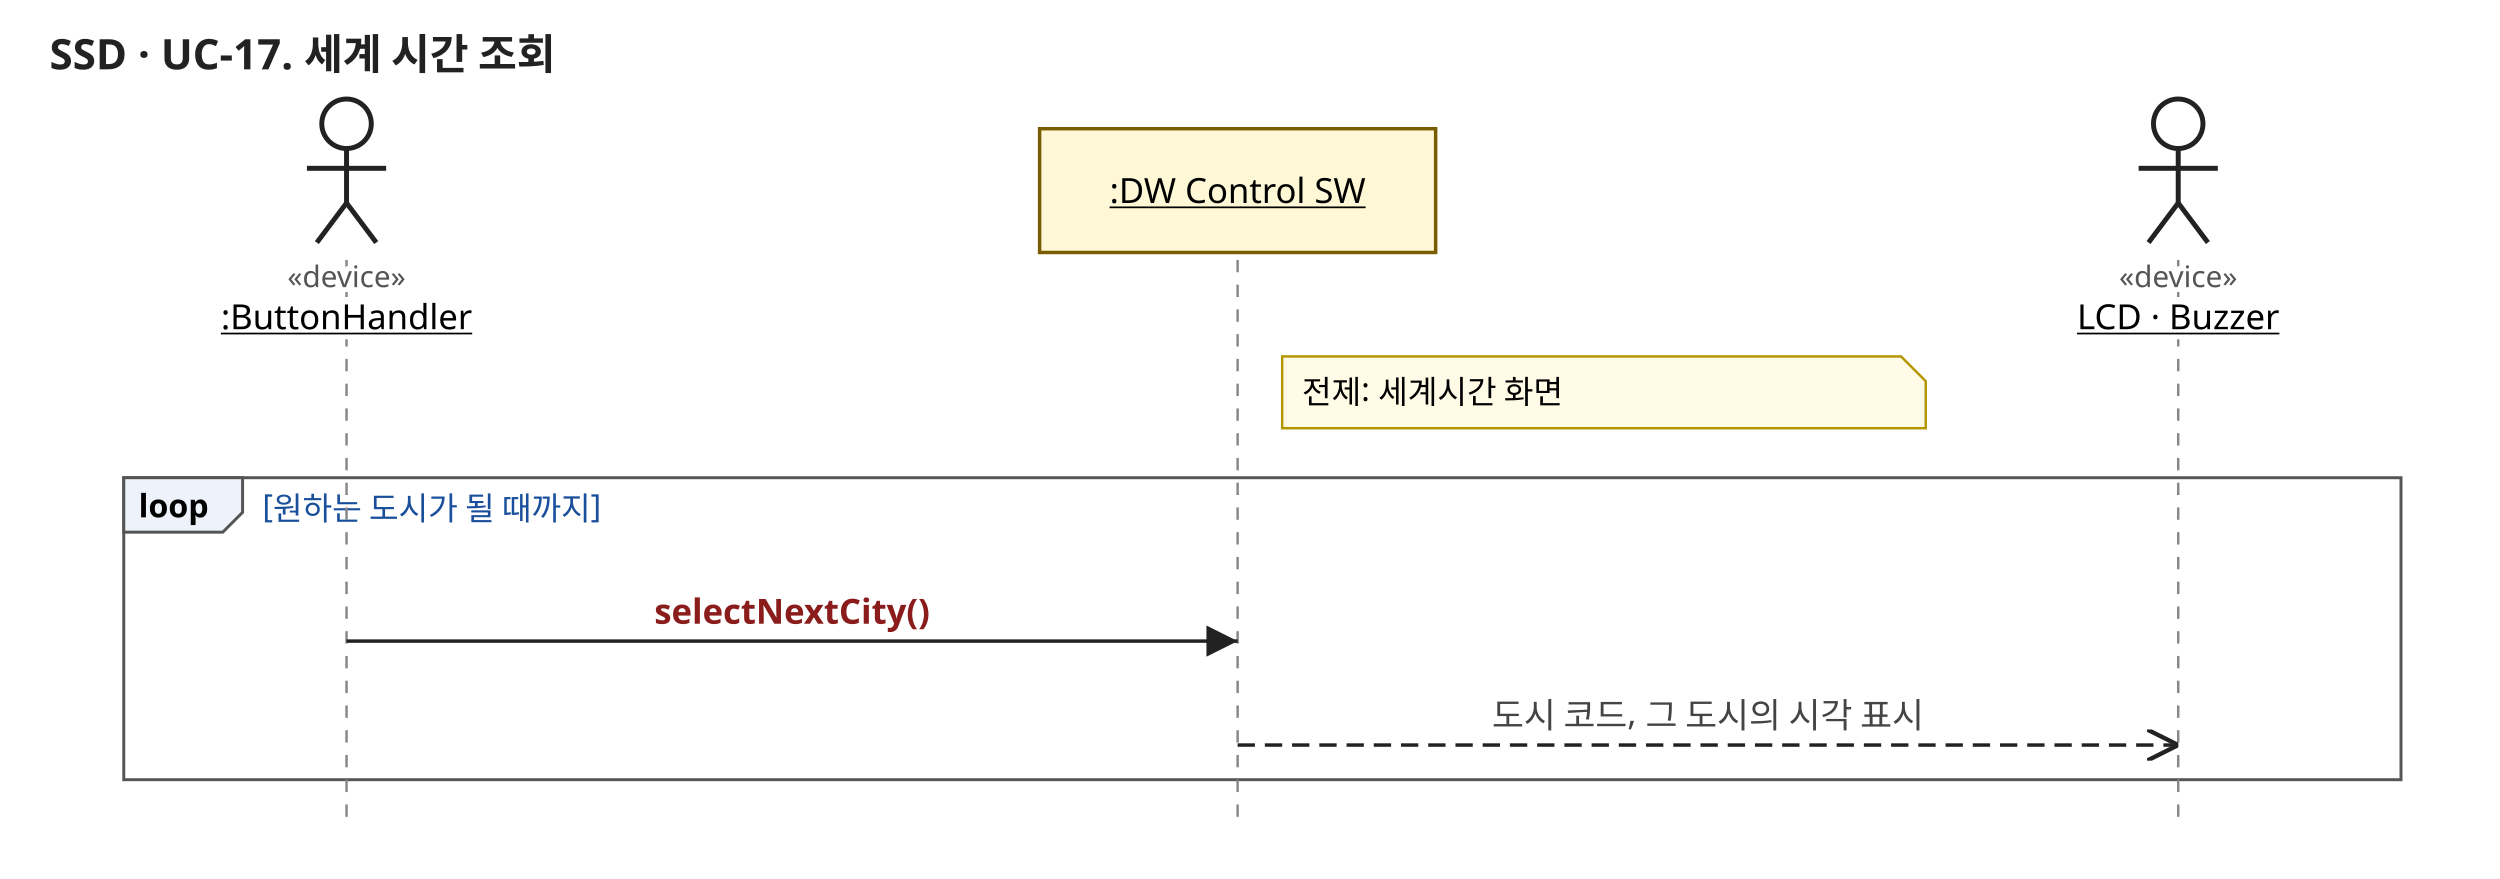
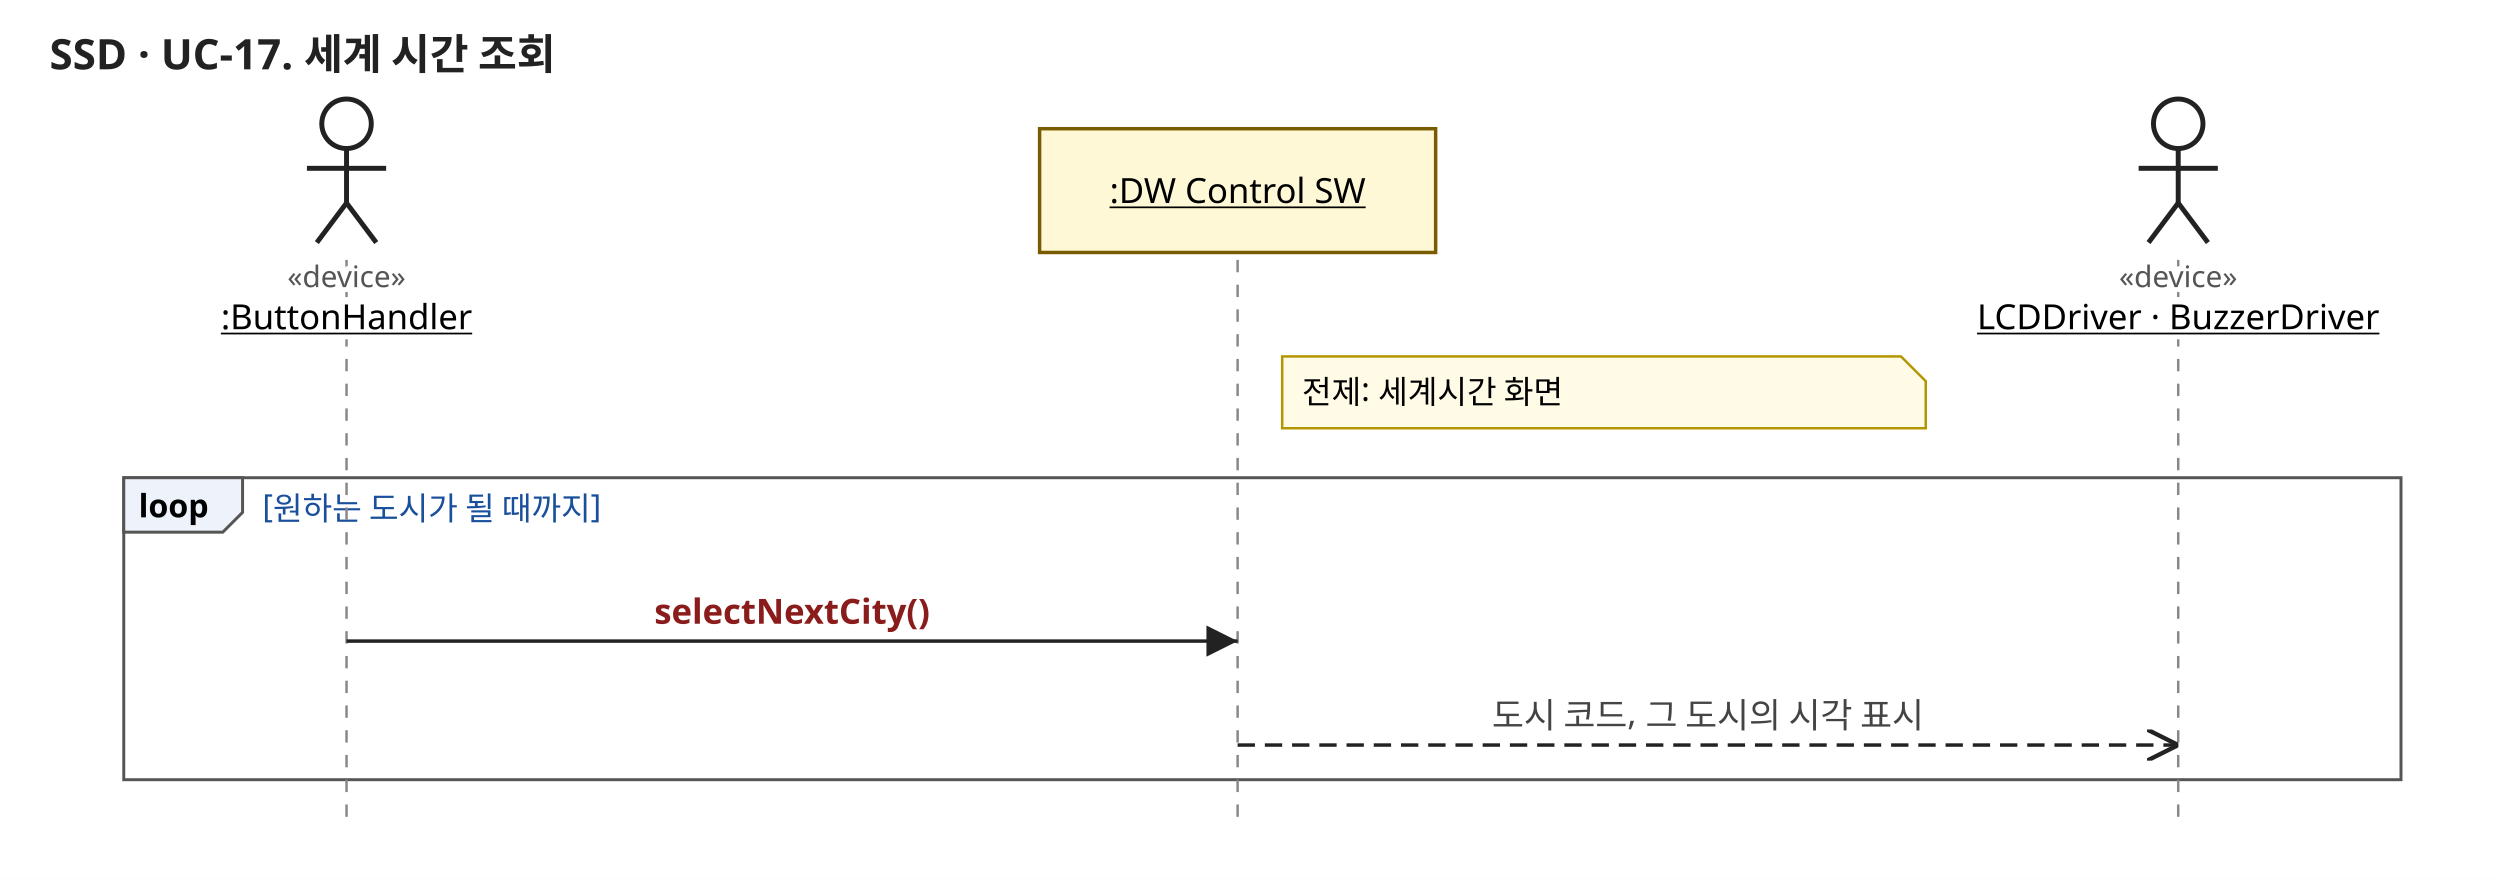
<svg xmlns="http://www.w3.org/2000/svg" width="1010" height="355" viewBox="0 0 1010 355" font-family="Malgun Gothic, Apple SD Gothic Neo, Noto Sans KR, WenQuanYi Zen Hei, sans-serif">
  <defs>
    <marker id="fill" viewBox="0 0 10 10" refX="10" refY="5" markerWidth="9" markerHeight="9" orient="auto">
      <path d="M0,0 L10,5 L0,10 z" fill="#222" />
    </marker>
    <marker id="open" viewBox="0 0 10 10" refX="10" refY="5" markerWidth="9" markerHeight="9" orient="auto">
      <path d="M0,0 L10,5 L0,10" fill="none" stroke="#222" stroke-width="1.4" />
    </marker>
  </defs>
  <rect width="1010" height="355" fill="#fff" />
  <text x="20" y="28" font-size="17" font-weight="bold" fill="#222">SSD · UC-17. 세계 시간 조회</text>
  <rect x="50" y="193" width="920" height="122" fill="none" stroke="#555" stroke-width="1.2" />
  <path d="M50,193 h48 v14 l-8,8 h-40 z" fill="#eef2fa" stroke="#555" stroke-width="1.2" />
  <text x="56" y="209" font-size="13" font-weight="bold">loop</text>
  <text x="106" y="209" font-size="13" fill="#1a4f9c">[원하는 도시가 될 때까지]</text>
  <line x1="140" y1="105" x2="140" y2="335" stroke="#888" stroke-dasharray="5 5" />
  <g stroke="#222" stroke-width="2" fill="none">
    <circle cx="140" cy="50" r="10" />
    <line x1="140" y1="60" x2="140" y2="82" />
    <line x1="124" y1="68" x2="156" y2="68" />
    <line x1="140" y1="82" x2="128" y2="98" />
    <line x1="140" y1="82" x2="152" y2="98" />
  </g>
  <text x="140" y="116" text-anchor="middle" font-size="12" fill="#555" stroke="#fff" stroke-width="4" paint-order="stroke">«device»</text>
  <text x="140" y="133" text-anchor="middle" font-size="14" text-decoration="underline" stroke="#fff" stroke-width="4" paint-order="stroke">:ButtonHandler</text>
  <line x1="500" y1="105" x2="500" y2="335" stroke="#888" stroke-dasharray="5 5" />
  <rect x="420" y="52" width="160" height="50" fill="#fff8d6" stroke="#7a5c00" stroke-width="1.4" />
  <text x="500" y="82" text-anchor="middle" font-size="14" text-decoration="underline">:DW Control SW</text>
  <line x1="880" y1="105" x2="880" y2="335" stroke="#888" stroke-dasharray="5 5" />
  <g stroke="#222" stroke-width="2" fill="none">
    <circle cx="880" cy="50" r="10" />
    <line x1="880" y1="60" x2="880" y2="82" />
    <line x1="864" y1="68" x2="896" y2="68" />
    <line x1="880" y1="82" x2="868" y2="98" />
    <line x1="880" y1="82" x2="892" y2="98" />
  </g>
  <text x="880" y="116" text-anchor="middle" font-size="12" fill="#555" stroke="#fff" stroke-width="4" paint-order="stroke">«device»</text>
-   <text x="880" y="133" text-anchor="middle" font-size="14" text-decoration="underline" stroke="#fff" stroke-width="4" paint-order="stroke">LCD · Buzzer</text>
+   <text x="880" y="133" text-anchor="middle" font-size="14" text-decoration="underline" stroke="#fff" stroke-width="4" paint-order="stroke">LCDDriver · BuzzerDriver</text>
  <path d="M518,144 h250 l10,10 v19 h-260 z" fill="#fffbe6" stroke="#b39500" />
  <text x="526" y="163" font-size="13">전제: 세계시간 화면</text>
  <line x1="140" y1="259" x2="500" y2="259" stroke="#222" stroke-width="1.4" marker-end="url(#fill)" />
  <text x="320.0" y="252" text-anchor="middle" font-size="14" font-weight="bold" fill="#8a1c1c">selectNextCity()</text>
  <line x1="500" y1="301" x2="880" y2="301" stroke="#222" stroke-width="1.4" stroke-dasharray="7 4" marker-end="url(#open)" />
  <text x="690.0" y="294" text-anchor="middle" font-size="14" font-weight="normal" fill="#444">도시 코드, 그 도시의 시각 표시</text>
</svg>
